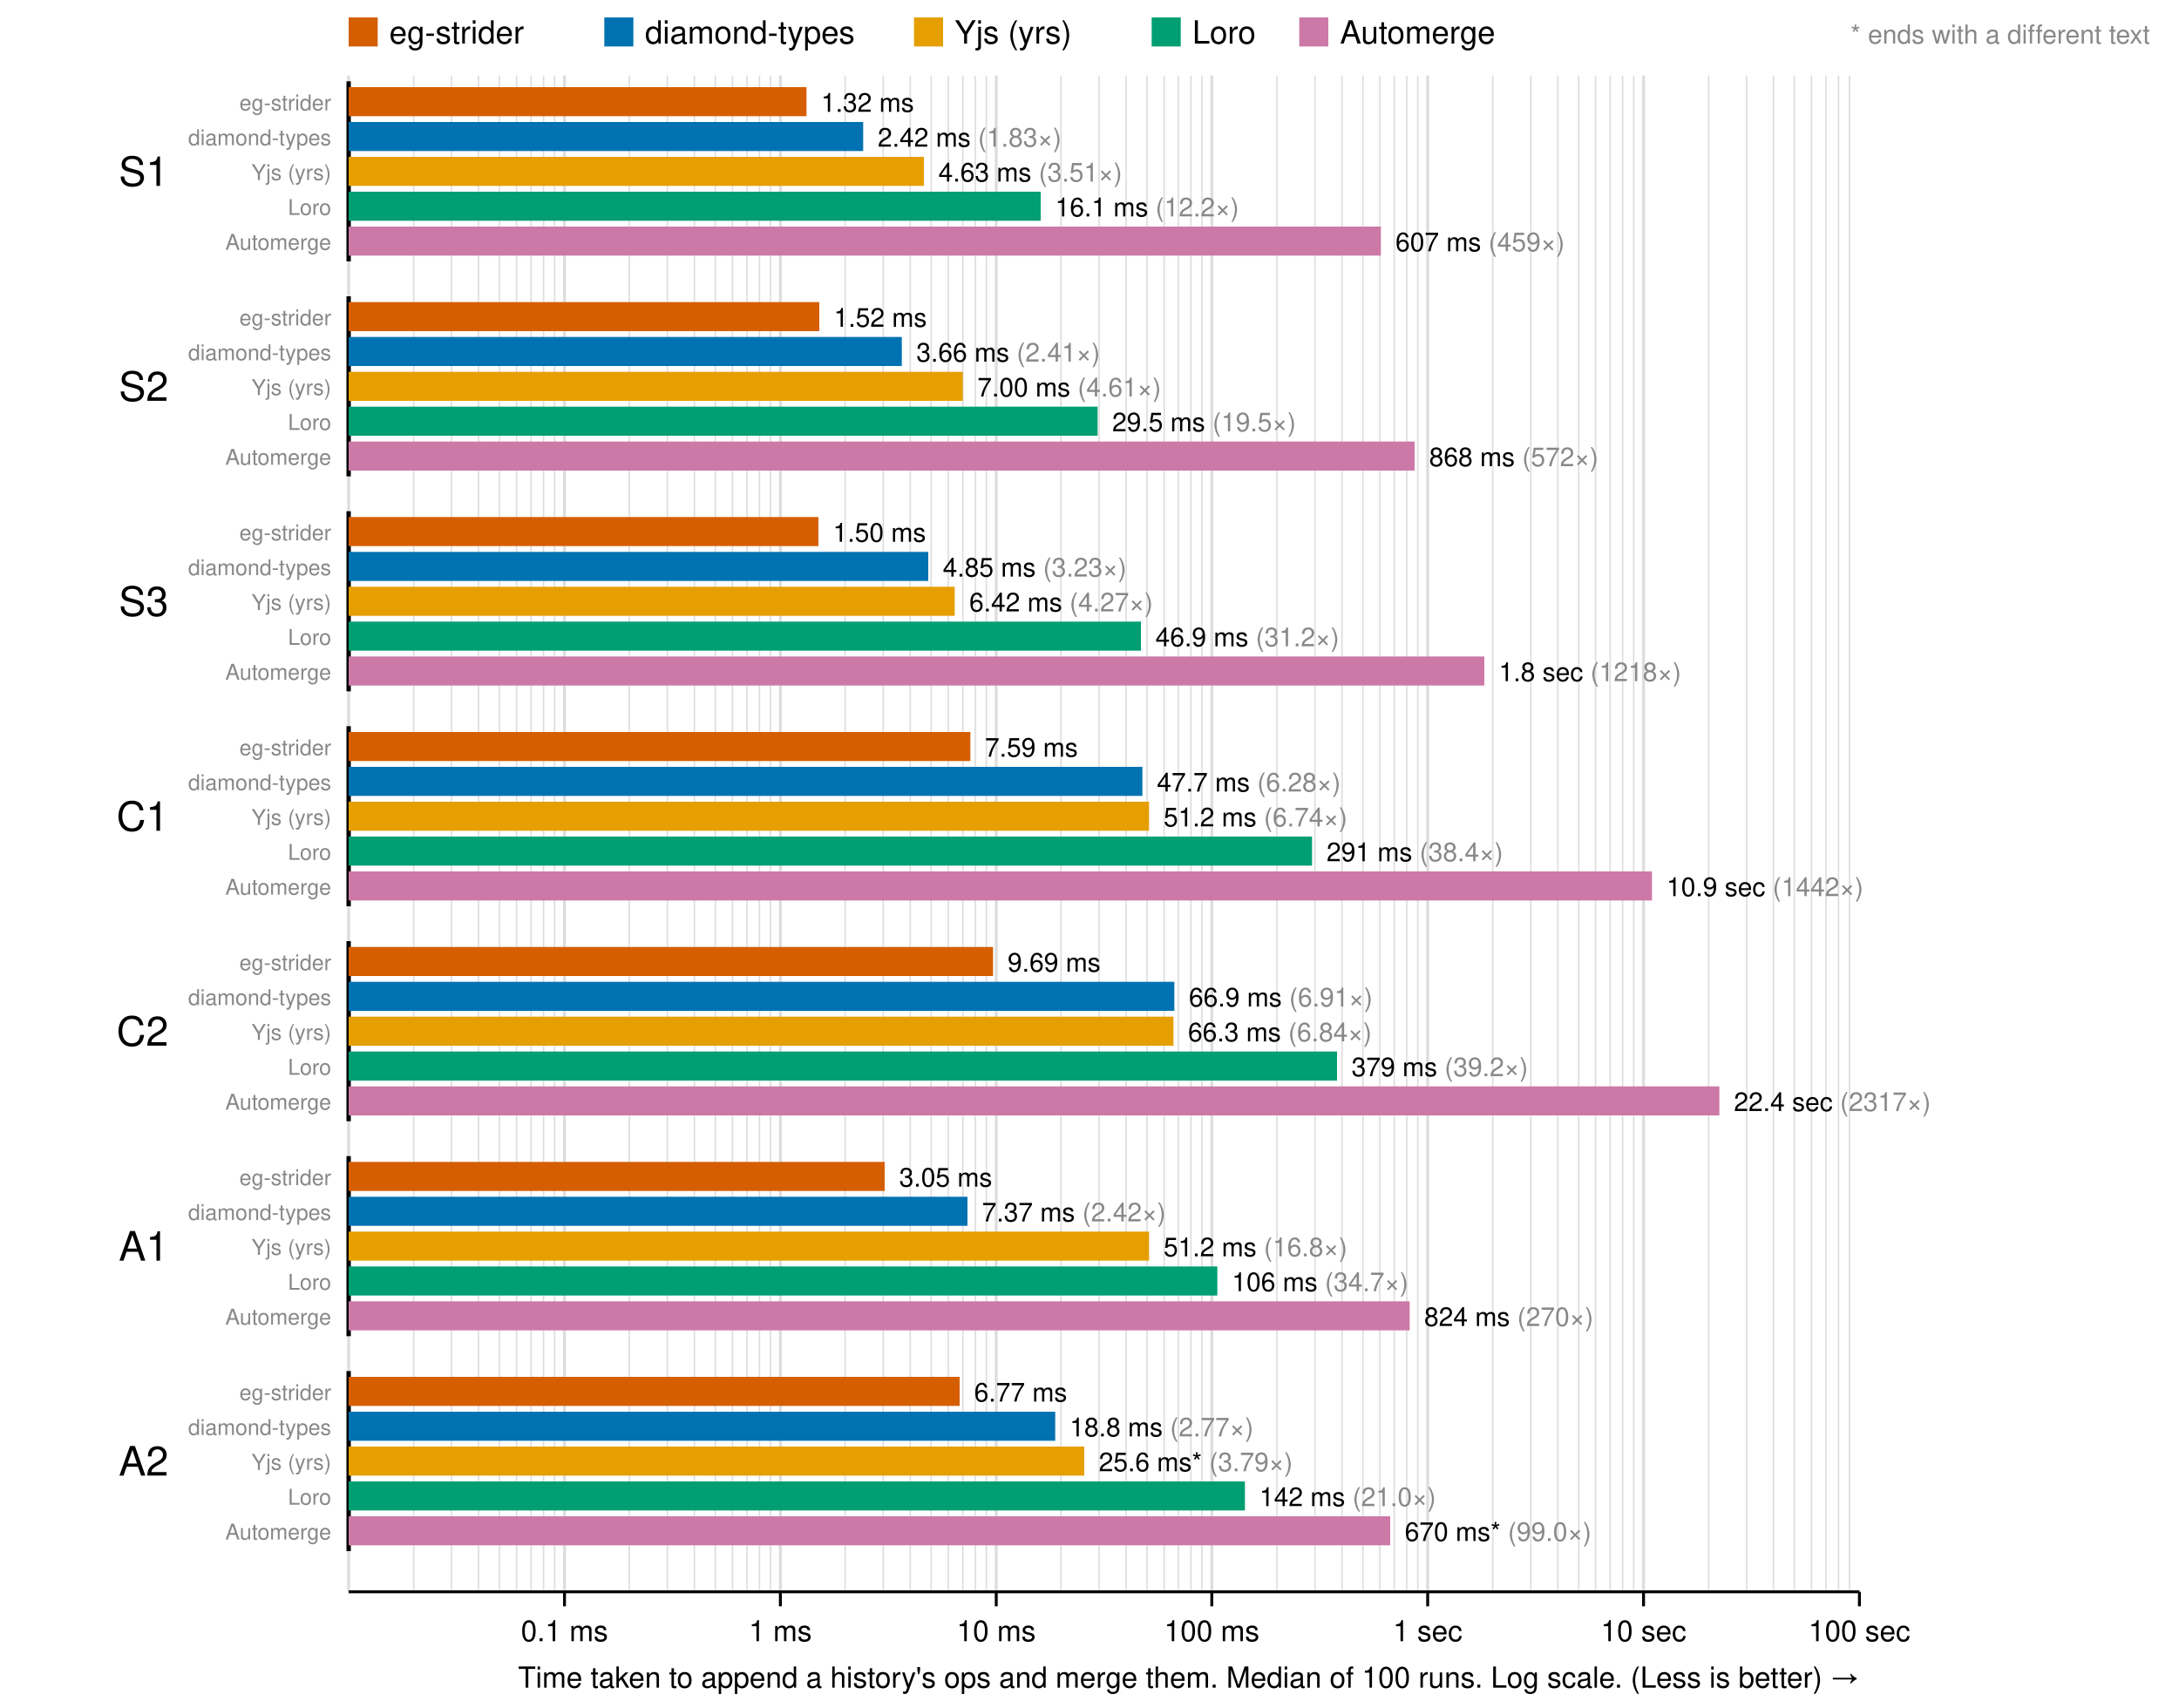
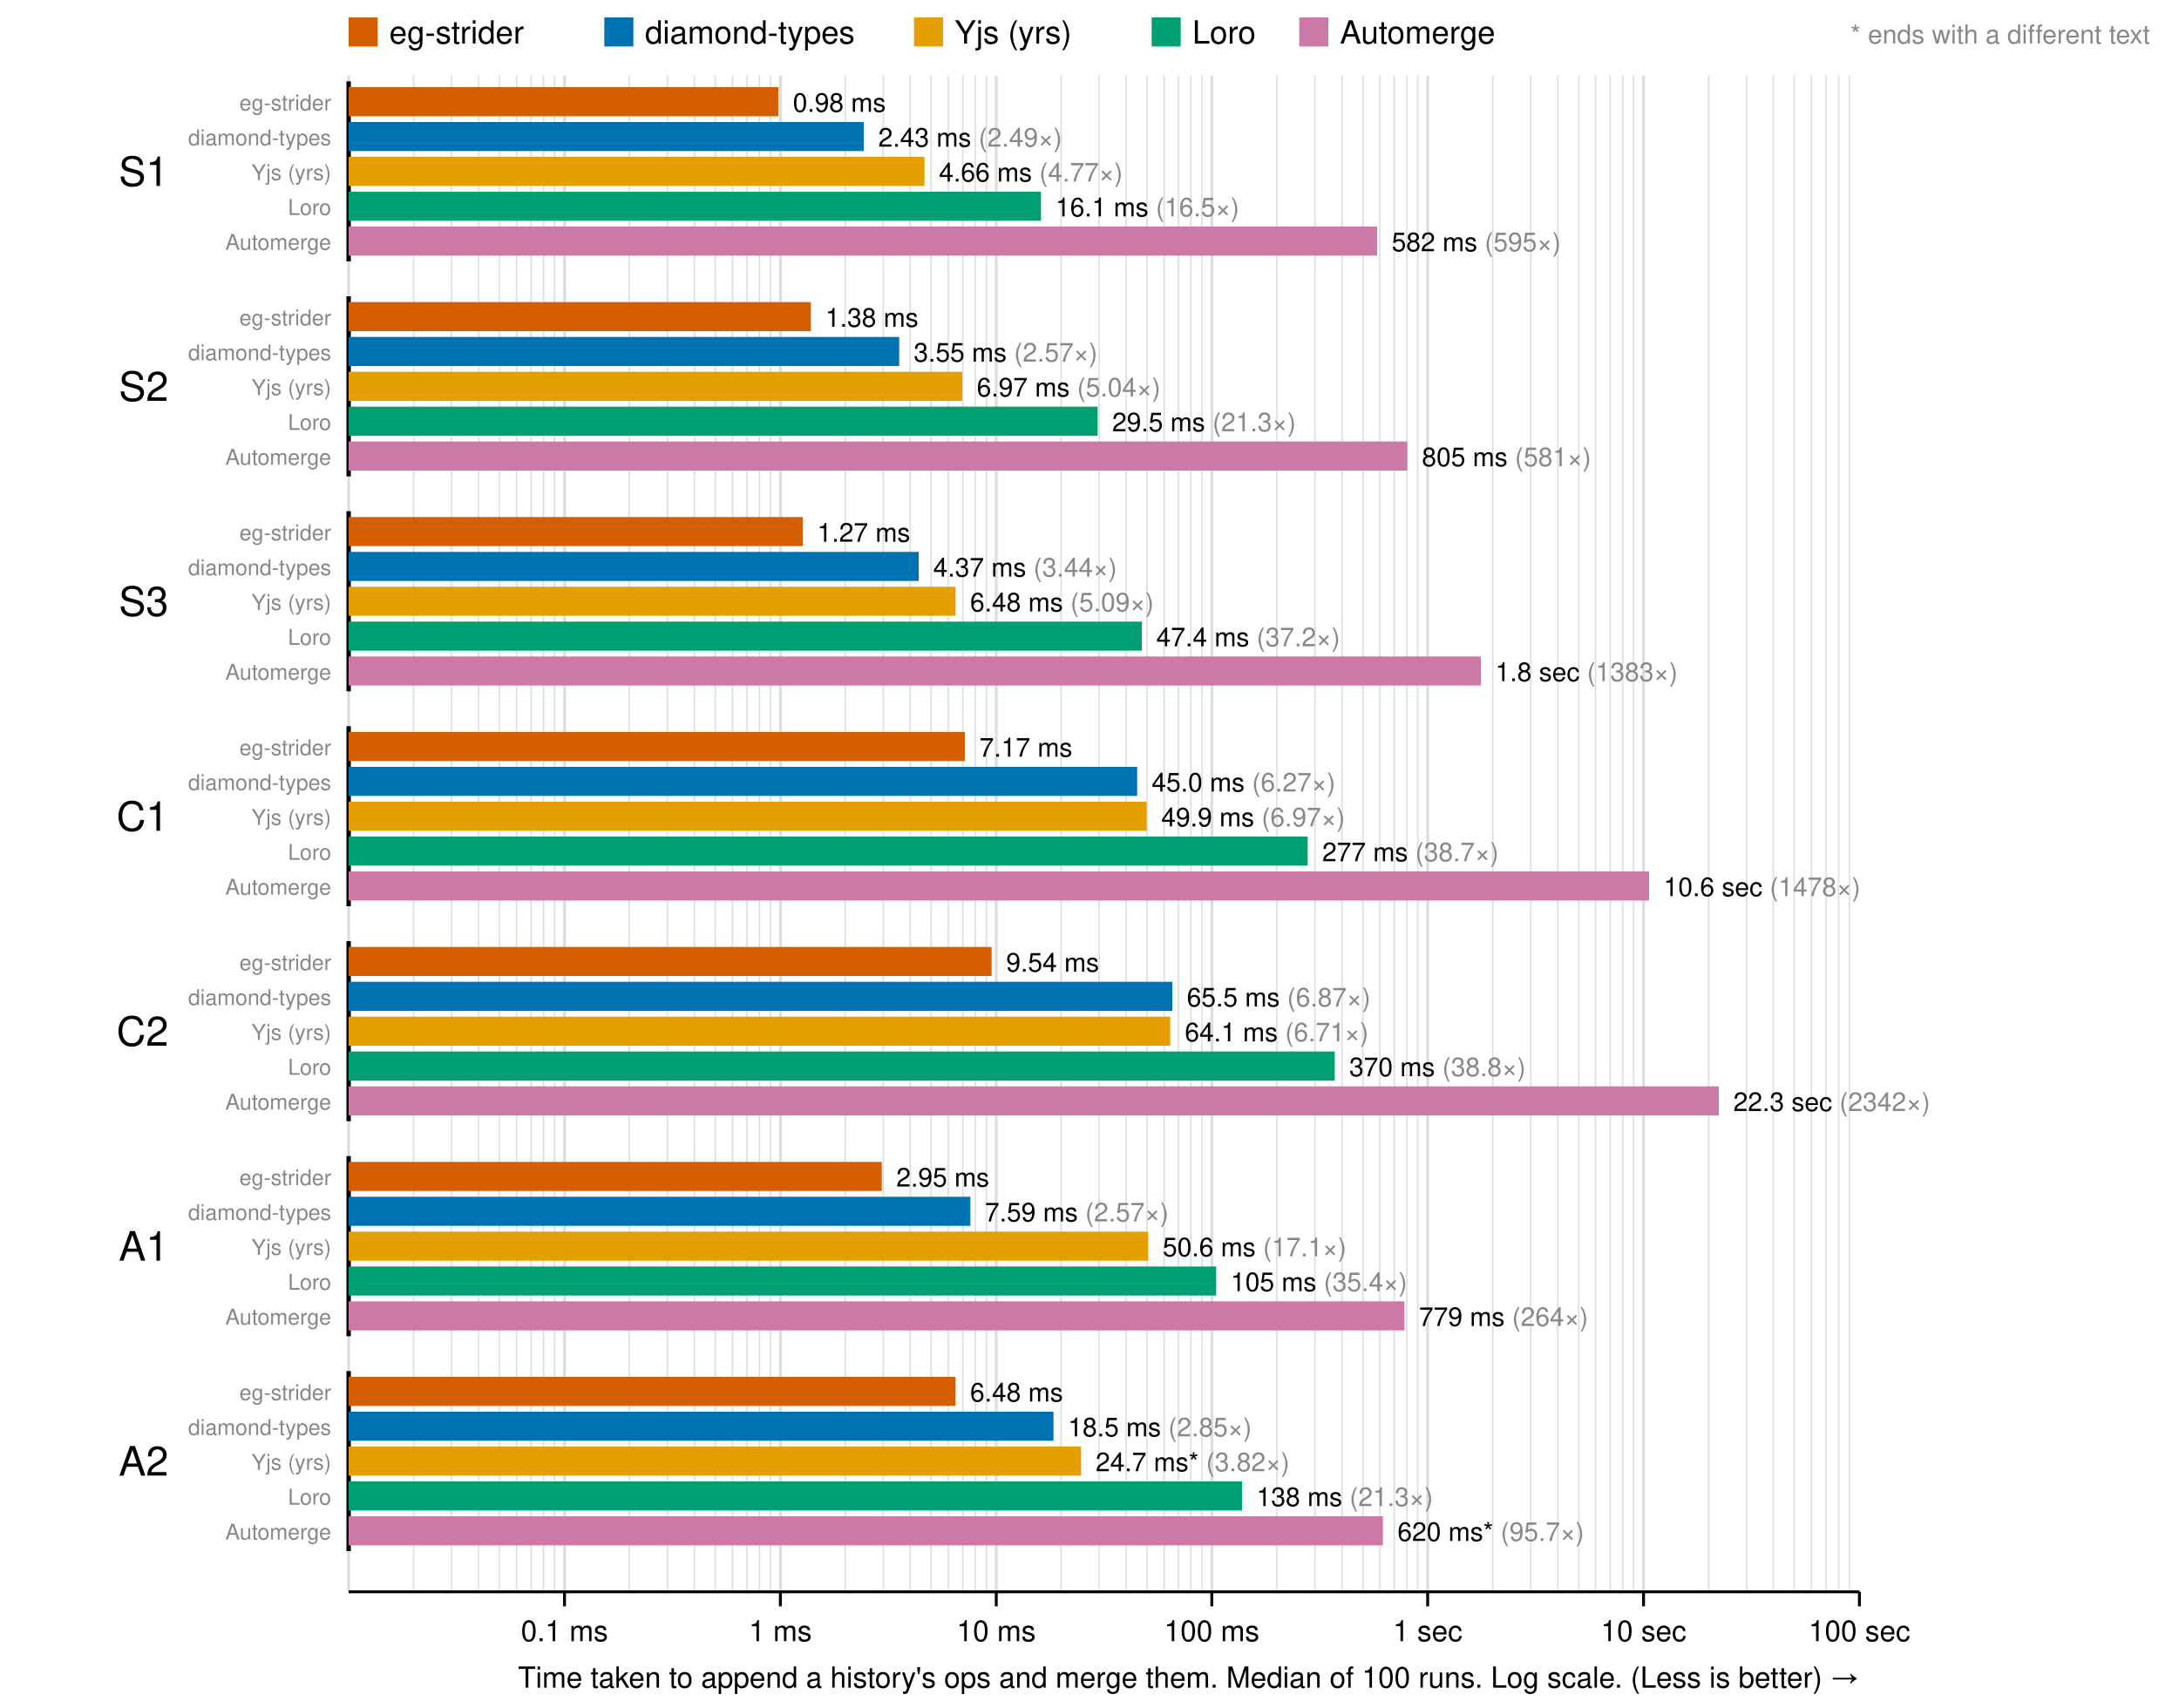
<svg xmlns="http://www.w3.org/2000/svg" viewBox="0 0 750 588" font-family="Helvetica, Arial, sans-serif">
  <rect width="750" height="588" fill="white" />
  <rect x="120" y="6" width="10" height="10" fill="#d55e00" />
  <text x="134" y="15" font-size="11">eg-strider</text>
  <rect x="208.0" y="6" width="10" height="10" fill="#0072b2" />
  <text x="222.0" y="15" font-size="11">diamond-types</text>
  <rect x="314.6" y="6" width="10" height="10" fill="#e69f00" />
  <text x="328.6" y="15" font-size="11">Yjs (yrs)</text>
  <rect x="396.4" y="6" width="10" height="10" fill="#009e73" />
  <text x="410.4" y="15" font-size="11">Loro</text>
  <rect x="447.2" y="6" width="10" height="10" fill="#cc79a7" />
  <text x="461.2" y="15" font-size="11">Automerge</text>
  <text x="740" y="15" font-size="9" fill="#888" text-anchor="end">* ends with a different text</text>
  <line x1="120.0" y1="26" x2="120.0" y2="548" stroke="#ddd" stroke-width="1" />
  <line x1="142.4" y1="26" x2="142.4" y2="548" stroke="#ddd" stroke-width="0.5" />
  <line x1="155.4" y1="26" x2="155.4" y2="548" stroke="#ddd" stroke-width="0.5" />
  <line x1="164.7" y1="26" x2="164.7" y2="548" stroke="#ddd" stroke-width="0.5" />
  <line x1="171.9" y1="26" x2="171.9" y2="548" stroke="#ddd" stroke-width="0.5" />
  <line x1="177.8" y1="26" x2="177.8" y2="548" stroke="#ddd" stroke-width="0.5" />
  <line x1="182.8" y1="26" x2="182.8" y2="548" stroke="#ddd" stroke-width="0.5" />
  <line x1="187.1" y1="26" x2="187.1" y2="548" stroke="#ddd" stroke-width="0.5" />
  <line x1="190.9" y1="26" x2="190.9" y2="548" stroke="#ddd" stroke-width="0.5" />
  <line x1="194.3" y1="26" x2="194.3" y2="548" stroke="#ddd" stroke-width="1" />
  <line x1="216.6" y1="26" x2="216.6" y2="548" stroke="#ddd" stroke-width="0.5" />
  <line x1="229.7" y1="26" x2="229.7" y2="548" stroke="#ddd" stroke-width="0.5" />
  <line x1="239.0" y1="26" x2="239.0" y2="548" stroke="#ddd" stroke-width="0.5" />
  <line x1="246.2" y1="26" x2="246.2" y2="548" stroke="#ddd" stroke-width="0.5" />
  <line x1="252.1" y1="26" x2="252.1" y2="548" stroke="#ddd" stroke-width="0.5" />
  <line x1="257.1" y1="26" x2="257.1" y2="548" stroke="#ddd" stroke-width="0.5" />
  <line x1="261.4" y1="26" x2="261.4" y2="548" stroke="#ddd" stroke-width="0.5" />
  <line x1="265.2" y1="26" x2="265.2" y2="548" stroke="#ddd" stroke-width="0.5" />
  <line x1="268.6" y1="26" x2="268.6" y2="548" stroke="#ddd" stroke-width="1" />
  <line x1="290.9" y1="26" x2="290.9" y2="548" stroke="#ddd" stroke-width="0.5" />
  <line x1="304.0" y1="26" x2="304.0" y2="548" stroke="#ddd" stroke-width="0.5" />
  <line x1="313.3" y1="26" x2="313.3" y2="548" stroke="#ddd" stroke-width="0.5" />
  <line x1="320.5" y1="26" x2="320.5" y2="548" stroke="#ddd" stroke-width="0.5" />
  <line x1="326.4" y1="26" x2="326.4" y2="548" stroke="#ddd" stroke-width="0.5" />
  <line x1="331.4" y1="26" x2="331.4" y2="548" stroke="#ddd" stroke-width="0.5" />
  <line x1="335.7" y1="26" x2="335.7" y2="548" stroke="#ddd" stroke-width="0.5" />
  <line x1="339.5" y1="26" x2="339.5" y2="548" stroke="#ddd" stroke-width="0.5" />
  <line x1="342.9" y1="26" x2="342.9" y2="548" stroke="#ddd" stroke-width="1" />
  <line x1="365.2" y1="26" x2="365.2" y2="548" stroke="#ddd" stroke-width="0.5" />
  <line x1="378.3" y1="26" x2="378.3" y2="548" stroke="#ddd" stroke-width="0.5" />
  <line x1="387.6" y1="26" x2="387.6" y2="548" stroke="#ddd" stroke-width="0.5" />
  <line x1="394.8" y1="26" x2="394.8" y2="548" stroke="#ddd" stroke-width="0.5" />
  <line x1="400.7" y1="26" x2="400.7" y2="548" stroke="#ddd" stroke-width="0.5" />
  <line x1="405.6" y1="26" x2="405.6" y2="548" stroke="#ddd" stroke-width="0.5" />
  <line x1="409.9" y1="26" x2="409.9" y2="548" stroke="#ddd" stroke-width="0.5" />
  <line x1="413.7" y1="26" x2="413.7" y2="548" stroke="#ddd" stroke-width="0.5" />
  <line x1="417.1" y1="26" x2="417.1" y2="548" stroke="#ddd" stroke-width="1" />
  <line x1="439.5" y1="26" x2="439.5" y2="548" stroke="#ddd" stroke-width="0.5" />
  <line x1="452.6" y1="26" x2="452.6" y2="548" stroke="#ddd" stroke-width="0.5" />
  <line x1="461.9" y1="26" x2="461.9" y2="548" stroke="#ddd" stroke-width="0.5" />
  <line x1="469.1" y1="26" x2="469.1" y2="548" stroke="#ddd" stroke-width="0.5" />
  <line x1="474.9" y1="26" x2="474.9" y2="548" stroke="#ddd" stroke-width="0.5" />
  <line x1="479.9" y1="26" x2="479.9" y2="548" stroke="#ddd" stroke-width="0.5" />
  <line x1="484.2" y1="26" x2="484.2" y2="548" stroke="#ddd" stroke-width="0.5" />
  <line x1="488.0" y1="26" x2="488.0" y2="548" stroke="#ddd" stroke-width="0.5" />
  <line x1="491.4" y1="26" x2="491.4" y2="548" stroke="#ddd" stroke-width="1" />
  <line x1="513.8" y1="26" x2="513.8" y2="548" stroke="#ddd" stroke-width="0.5" />
  <line x1="526.9" y1="26" x2="526.9" y2="548" stroke="#ddd" stroke-width="0.5" />
  <line x1="536.2" y1="26" x2="536.2" y2="548" stroke="#ddd" stroke-width="0.5" />
  <line x1="543.4" y1="26" x2="543.4" y2="548" stroke="#ddd" stroke-width="0.5" />
  <line x1="549.2" y1="26" x2="549.2" y2="548" stroke="#ddd" stroke-width="0.5" />
  <line x1="554.2" y1="26" x2="554.2" y2="548" stroke="#ddd" stroke-width="0.5" />
  <line x1="558.5" y1="26" x2="558.5" y2="548" stroke="#ddd" stroke-width="0.5" />
  <line x1="562.3" y1="26" x2="562.3" y2="548" stroke="#ddd" stroke-width="0.5" />
  <line x1="565.7" y1="26" x2="565.7" y2="548" stroke="#ddd" stroke-width="1" />
  <line x1="588.1" y1="26" x2="588.1" y2="548" stroke="#ddd" stroke-width="0.5" />
  <line x1="601.2" y1="26" x2="601.2" y2="548" stroke="#ddd" stroke-width="0.5" />
  <line x1="610.4" y1="26" x2="610.4" y2="548" stroke="#ddd" stroke-width="0.5" />
  <line x1="617.6" y1="26" x2="617.6" y2="548" stroke="#ddd" stroke-width="0.5" />
  <line x1="623.5" y1="26" x2="623.5" y2="548" stroke="#ddd" stroke-width="0.5" />
  <line x1="628.5" y1="26" x2="628.5" y2="548" stroke="#ddd" stroke-width="0.5" />
  <line x1="632.8" y1="26" x2="632.8" y2="548" stroke="#ddd" stroke-width="0.5" />
  <line x1="636.6" y1="26" x2="636.6" y2="548" stroke="#ddd" stroke-width="0.5" />
  <line x1="194.3" y1="548" x2="194.3" y2="553" stroke="black" />
  <text x="194.3" y="565" font-size="10" text-anchor="middle">0.1 ms</text>
  <line x1="268.6" y1="548" x2="268.6" y2="553" stroke="black" />
  <text x="268.6" y="565" font-size="10" text-anchor="middle">1 ms</text>
  <line x1="342.9" y1="548" x2="342.9" y2="553" stroke="black" />
  <text x="342.9" y="565" font-size="10" text-anchor="middle">10 ms</text>
  <line x1="417.1" y1="548" x2="417.1" y2="553" stroke="black" />
  <text x="417.1" y="565" font-size="10" text-anchor="middle">100 ms</text>
  <line x1="491.4" y1="548" x2="491.4" y2="553" stroke="black" />
  <text x="491.4" y="565" font-size="10" text-anchor="middle">1 sec</text>
  <line x1="565.7" y1="548" x2="565.7" y2="553" stroke="black" />
  <text x="565.7" y="565" font-size="10" text-anchor="middle">10 sec</text>
  <line x1="640.0" y1="548" x2="640.0" y2="553" stroke="black" />
  <text x="640.0" y="565" font-size="10" text-anchor="middle">100 sec</text>
  <line x1="120" y1="548" x2="640" y2="548" stroke="black" />
  <text x="640" y="581" font-size="10" text-anchor="end">Time taken to append a history's ops and merge them. Median of 100 runs. Log scale. (Less is better) →</text>
  <text x="58" y="64.0" font-size="14" text-anchor="end">S1</text>
  <line x1="120" y1="28" x2="120" y2="90" stroke="black" stroke-width="1.5" />
  <text x="114" y="38" font-size="7.5" fill="#888" text-anchor="end">eg-strider</text>
-   <rect x="120" y="30" width="157.6" height="10" fill="#d55e00" />
-   <text x="282.6" y="38.5" font-size="9">1.32 ms</text>
+   <rect x="120" y="30" width="147.9" height="10" fill="#d55e00" />
+   <text x="272.9" y="38.5" font-size="9">0.98 ms</text>
  <text x="114" y="50" font-size="7.5" fill="#888" text-anchor="end">diamond-types</text>
-   <rect x="120" y="42" width="177.1" height="10" fill="#0072b2" />
-   <text x="302.1" y="50.5" font-size="9">2.42 ms <tspan fill="#888">(1.83×)</tspan>
+   <rect x="120" y="42" width="177.3" height="10" fill="#0072b2" />
+   <text x="302.3" y="50.5" font-size="9">2.43 ms <tspan fill="#888">(2.49×)</tspan>
  </text>
  <text x="114" y="62" font-size="7.5" fill="#888" text-anchor="end">Yjs (yrs)</text>
-   <rect x="120" y="54" width="198.0" height="10" fill="#e69f00" />
-   <text x="323.0" y="62.5" font-size="9">4.63 ms <tspan fill="#888">(3.51×)</tspan>
+   <rect x="120" y="54" width="198.2" height="10" fill="#e69f00" />
+   <text x="323.2" y="62.5" font-size="9">4.66 ms <tspan fill="#888">(4.77×)</tspan>
  </text>
  <text x="114" y="74" font-size="7.5" fill="#888" text-anchor="end">Loro</text>
-   <rect x="120" y="66" width="238.2" height="10" fill="#009e73" />
-   <text x="363.2" y="74.5" font-size="9">16.1 ms <tspan fill="#888">(12.2×)</tspan>
+   <rect x="120" y="66" width="238.3" height="10" fill="#009e73" />
+   <text x="363.3" y="74.5" font-size="9">16.1 ms <tspan fill="#888">(16.5×)</tspan>
  </text>
  <text x="114" y="86" font-size="7.5" fill="#888" text-anchor="end">Automerge</text>
-   <rect x="120" y="78" width="355.3" height="10" fill="#cc79a7" />
-   <text x="480.3" y="86.5" font-size="9">607 ms <tspan fill="#888">(459×)</tspan>
+   <rect x="120" y="78" width="354.0" height="10" fill="#cc79a7" />
+   <text x="479.0" y="86.5" font-size="9">582 ms <tspan fill="#888">(595×)</tspan>
  </text>
  <text x="58" y="138.0" font-size="14" text-anchor="end">S2</text>
  <line x1="120" y1="102" x2="120" y2="164" stroke="black" stroke-width="1.5" />
  <text x="114" y="112" font-size="7.5" fill="#888" text-anchor="end">eg-strider</text>
-   <rect x="120" y="104" width="162.0" height="10" fill="#d55e00" />
-   <text x="287.0" y="112.5" font-size="9">1.52 ms</text>
+   <rect x="120" y="104" width="159.1" height="10" fill="#d55e00" />
+   <text x="284.1" y="112.5" font-size="9">1.38 ms</text>
  <text x="114" y="124" font-size="7.5" fill="#888" text-anchor="end">diamond-types</text>
-   <rect x="120" y="116" width="190.4" height="10" fill="#0072b2" />
-   <text x="315.4" y="124.5" font-size="9">3.66 ms <tspan fill="#888">(2.41×)</tspan>
+   <rect x="120" y="116" width="189.5" height="10" fill="#0072b2" />
+   <text x="314.5" y="124.5" font-size="9">3.55 ms <tspan fill="#888">(2.57×)</tspan>
  </text>
  <text x="114" y="136" font-size="7.5" fill="#888" text-anchor="end">Yjs (yrs)</text>
-   <rect x="120" y="128" width="211.4" height="10" fill="#e69f00" />
-   <text x="336.4" y="136.5" font-size="9">7.00 ms <tspan fill="#888">(4.61×)</tspan>
+   <rect x="120" y="128" width="211.2" height="10" fill="#e69f00" />
+   <text x="336.2" y="136.5" font-size="9">6.97 ms <tspan fill="#888">(5.04×)</tspan>
  </text>
  <text x="114" y="148" font-size="7.5" fill="#888" text-anchor="end">Loro</text>
  <rect x="120" y="140" width="257.8" height="10" fill="#009e73" />
-   <text x="382.8" y="148.5" font-size="9">29.5 ms <tspan fill="#888">(19.5×)</tspan>
+   <text x="382.8" y="148.5" font-size="9">29.5 ms <tspan fill="#888">(21.3×)</tspan>
  </text>
  <text x="114" y="160" font-size="7.5" fill="#888" text-anchor="end">Automerge</text>
-   <rect x="120" y="152" width="366.9" height="10" fill="#cc79a7" />
-   <text x="491.9" y="160.5" font-size="9">868 ms <tspan fill="#888">(572×)</tspan>
+   <rect x="120" y="152" width="364.4" height="10" fill="#cc79a7" />
+   <text x="489.4" y="160.5" font-size="9">805 ms <tspan fill="#888">(581×)</tspan>
  </text>
  <text x="58" y="212.0" font-size="14" text-anchor="end">S3</text>
  <line x1="120" y1="176" x2="120" y2="238" stroke="black" stroke-width="1.5" />
  <text x="114" y="186" font-size="7.5" fill="#888" text-anchor="end">eg-strider</text>
-   <rect x="120" y="178" width="161.7" height="10" fill="#d55e00" />
-   <text x="286.7" y="186.5" font-size="9">1.50 ms</text>
+   <rect x="120" y="178" width="156.3" height="10" fill="#d55e00" />
+   <text x="281.3" y="186.5" font-size="9">1.27 ms</text>
  <text x="114" y="198" font-size="7.5" fill="#888" text-anchor="end">diamond-types</text>
-   <rect x="120" y="190" width="199.5" height="10" fill="#0072b2" />
-   <text x="324.5" y="198.5" font-size="9">4.85 ms <tspan fill="#888">(3.23×)</tspan>
+   <rect x="120" y="190" width="196.2" height="10" fill="#0072b2" />
+   <text x="321.2" y="198.5" font-size="9">4.37 ms <tspan fill="#888">(3.44×)</tspan>
  </text>
  <text x="114" y="210" font-size="7.5" fill="#888" text-anchor="end">Yjs (yrs)</text>
-   <rect x="120" y="202" width="208.6" height="10" fill="#e69f00" />
-   <text x="333.6" y="210.5" font-size="9">6.42 ms <tspan fill="#888">(4.27×)</tspan>
+   <rect x="120" y="202" width="208.9" height="10" fill="#e69f00" />
+   <text x="333.9" y="210.5" font-size="9">6.48 ms <tspan fill="#888">(5.09×)</tspan>
  </text>
  <text x="114" y="222" font-size="7.5" fill="#888" text-anchor="end">Loro</text>
-   <rect x="120" y="214" width="272.7" height="10" fill="#009e73" />
-   <text x="397.7" y="222.5" font-size="9">46.9 ms <tspan fill="#888">(31.2×)</tspan>
+   <rect x="120" y="214" width="273.0" height="10" fill="#009e73" />
+   <text x="398.0" y="222.5" font-size="9">47.4 ms <tspan fill="#888">(37.2×)</tspan>
  </text>
  <text x="114" y="234" font-size="7.5" fill="#888" text-anchor="end">Automerge</text>
-   <rect x="120" y="226" width="390.9" height="10" fill="#cc79a7" />
-   <text x="515.9" y="234.5" font-size="9">1.8 sec <tspan fill="#888">(1218×)</tspan>
+   <rect x="120" y="226" width="389.7" height="10" fill="#cc79a7" />
+   <text x="514.7" y="234.5" font-size="9">1.8 sec <tspan fill="#888">(1383×)</tspan>
  </text>
  <text x="58" y="286.0" font-size="14" text-anchor="end">C1</text>
  <line x1="120" y1="250" x2="120" y2="312" stroke="black" stroke-width="1.5" />
  <text x="114" y="260" font-size="7.5" fill="#888" text-anchor="end">eg-strider</text>
-   <rect x="120" y="252" width="214.0" height="10" fill="#d55e00" />
-   <text x="339.0" y="260.5" font-size="9">7.59 ms</text>
+   <rect x="120" y="252" width="212.1" height="10" fill="#d55e00" />
+   <text x="337.1" y="260.5" font-size="9">7.17 ms</text>
  <text x="114" y="272" font-size="7.5" fill="#888" text-anchor="end">diamond-types</text>
-   <rect x="120" y="264" width="273.2" height="10" fill="#0072b2" />
-   <text x="398.2" y="272.5" font-size="9">47.7 ms <tspan fill="#888">(6.28×)</tspan>
+   <rect x="120" y="264" width="271.4" height="10" fill="#0072b2" />
+   <text x="396.4" y="272.5" font-size="9">45.0 ms <tspan fill="#888">(6.27×)</tspan>
  </text>
  <text x="114" y="284" font-size="7.5" fill="#888" text-anchor="end">Yjs (yrs)</text>
-   <rect x="120" y="276" width="275.5" height="10" fill="#e69f00" />
-   <text x="400.5" y="284.5" font-size="9">51.2 ms <tspan fill="#888">(6.74×)</tspan>
+   <rect x="120" y="276" width="274.7" height="10" fill="#e69f00" />
+   <text x="399.7" y="284.5" font-size="9">49.9 ms <tspan fill="#888">(6.97×)</tspan>
  </text>
  <text x="114" y="296" font-size="7.5" fill="#888" text-anchor="end">Loro</text>
-   <rect x="120" y="288" width="331.6" height="10" fill="#009e73" />
-   <text x="456.6" y="296.5" font-size="9">291 ms <tspan fill="#888">(38.4×)</tspan>
+   <rect x="120" y="288" width="330.1" height="10" fill="#009e73" />
+   <text x="455.1" y="296.5" font-size="9">277 ms <tspan fill="#888">(38.7×)</tspan>
  </text>
  <text x="114" y="308" font-size="7.5" fill="#888" text-anchor="end">Automerge</text>
-   <rect x="120" y="300" width="448.6" height="10" fill="#cc79a7" />
-   <text x="573.6" y="308.5" font-size="9">10.9 sec <tspan fill="#888">(1442×)</tspan>
+   <rect x="120" y="300" width="447.6" height="10" fill="#cc79a7" />
+   <text x="572.6" y="308.5" font-size="9">10.6 sec <tspan fill="#888">(1478×)</tspan>
  </text>
  <text x="58" y="360.0" font-size="14" text-anchor="end">C2</text>
  <line x1="120" y1="324" x2="120" y2="386" stroke="black" stroke-width="1.5" />
  <text x="114" y="334" font-size="7.5" fill="#888" text-anchor="end">eg-strider</text>
-   <rect x="120" y="326" width="221.8" height="10" fill="#d55e00" />
-   <text x="346.8" y="334.5" font-size="9">9.69 ms</text>
+   <rect x="120" y="326" width="221.3" height="10" fill="#d55e00" />
+   <text x="346.3" y="334.5" font-size="9">9.54 ms</text>
  <text x="114" y="346" font-size="7.5" fill="#888" text-anchor="end">diamond-types</text>
-   <rect x="120" y="338" width="284.2" height="10" fill="#0072b2" />
-   <text x="409.2" y="346.5" font-size="9">66.9 ms <tspan fill="#888">(6.91×)</tspan>
+   <rect x="120" y="338" width="283.5" height="10" fill="#0072b2" />
+   <text x="408.5" y="346.5" font-size="9">65.5 ms <tspan fill="#888">(6.87×)</tspan>
  </text>
  <text x="114" y="358" font-size="7.5" fill="#888" text-anchor="end">Yjs (yrs)</text>
-   <rect x="120" y="350" width="283.9" height="10" fill="#e69f00" />
-   <text x="408.9" y="358.5" font-size="9">66.3 ms <tspan fill="#888">(6.84×)</tspan>
+   <rect x="120" y="350" width="282.8" height="10" fill="#e69f00" />
+   <text x="407.8" y="358.5" font-size="9">64.1 ms <tspan fill="#888">(6.71×)</tspan>
  </text>
  <text x="114" y="370" font-size="7.5" fill="#888" text-anchor="end">Loro</text>
-   <rect x="120" y="362" width="340.2" height="10" fill="#009e73" />
-   <text x="465.2" y="370.5" font-size="9">379 ms <tspan fill="#888">(39.2×)</tspan>
+   <rect x="120" y="362" width="339.4" height="10" fill="#009e73" />
+   <text x="464.4" y="370.5" font-size="9">370 ms <tspan fill="#888">(38.8×)</tspan>
  </text>
  <text x="114" y="382" font-size="7.5" fill="#888" text-anchor="end">Automerge</text>
-   <rect x="120" y="374" width="471.8" height="10" fill="#cc79a7" />
-   <text x="596.8" y="382.5" font-size="9">22.4 sec <tspan fill="#888">(2317×)</tspan>
+   <rect x="120" y="374" width="471.6" height="10" fill="#cc79a7" />
+   <text x="596.6" y="382.5" font-size="9">22.3 sec <tspan fill="#888">(2342×)</tspan>
  </text>
  <text x="58" y="434.0" font-size="14" text-anchor="end">A1</text>
  <line x1="120" y1="398" x2="120" y2="460" stroke="black" stroke-width="1.5" />
  <text x="114" y="408" font-size="7.5" fill="#888" text-anchor="end">eg-strider</text>
-   <rect x="120" y="400" width="184.5" height="10" fill="#d55e00" />
-   <text x="309.5" y="408.5" font-size="9">3.05 ms</text>
+   <rect x="120" y="400" width="183.5" height="10" fill="#d55e00" />
+   <text x="308.5" y="408.5" font-size="9">2.95 ms</text>
  <text x="114" y="420" font-size="7.5" fill="#888" text-anchor="end">diamond-types</text>
-   <rect x="120" y="412" width="213.0" height="10" fill="#0072b2" />
-   <text x="338.0" y="420.5" font-size="9">7.37 ms <tspan fill="#888">(2.42×)</tspan>
+   <rect x="120" y="412" width="214.0" height="10" fill="#0072b2" />
+   <text x="339.0" y="420.5" font-size="9">7.59 ms <tspan fill="#888">(2.57×)</tspan>
  </text>
  <text x="114" y="432" font-size="7.5" fill="#888" text-anchor="end">Yjs (yrs)</text>
-   <rect x="120" y="424" width="275.5" height="10" fill="#e69f00" />
-   <text x="400.5" y="432.5" font-size="9">51.2 ms <tspan fill="#888">(16.8×)</tspan>
+   <rect x="120" y="424" width="275.2" height="10" fill="#e69f00" />
+   <text x="400.2" y="432.5" font-size="9">50.6 ms <tspan fill="#888">(17.1×)</tspan>
  </text>
  <text x="114" y="444" font-size="7.5" fill="#888" text-anchor="end">Loro</text>
-   <rect x="120" y="436" width="299.0" height="10" fill="#009e73" />
-   <text x="424.0" y="444.5" font-size="9">106 ms <tspan fill="#888">(34.7×)</tspan>
+   <rect x="120" y="436" width="298.6" height="10" fill="#009e73" />
+   <text x="423.6" y="444.5" font-size="9">105 ms <tspan fill="#888">(35.4×)</tspan>
  </text>
  <text x="114" y="456" font-size="7.5" fill="#888" text-anchor="end">Automerge</text>
-   <rect x="120" y="448" width="365.2" height="10" fill="#cc79a7" />
-   <text x="490.2" y="456.5" font-size="9">824 ms <tspan fill="#888">(270×)</tspan>
+   <rect x="120" y="448" width="363.4" height="10" fill="#cc79a7" />
+   <text x="488.4" y="456.5" font-size="9">779 ms <tspan fill="#888">(264×)</tspan>
  </text>
  <text x="58" y="508.0" font-size="14" text-anchor="end">A2</text>
  <line x1="120" y1="472" x2="120" y2="534" stroke="black" stroke-width="1.5" />
  <text x="114" y="482" font-size="7.5" fill="#888" text-anchor="end">eg-strider</text>
-   <rect x="120" y="474" width="210.3" height="10" fill="#d55e00" />
-   <text x="335.3" y="482.5" font-size="9">6.77 ms</text>
+   <rect x="120" y="474" width="208.9" height="10" fill="#d55e00" />
+   <text x="333.9" y="482.5" font-size="9">6.48 ms</text>
  <text x="114" y="494" font-size="7.5" fill="#888" text-anchor="end">diamond-types</text>
-   <rect x="120" y="486" width="243.2" height="10" fill="#0072b2" />
-   <text x="368.2" y="494.5" font-size="9">18.8 ms <tspan fill="#888">(2.77×)</tspan>
+   <rect x="120" y="486" width="242.6" height="10" fill="#0072b2" />
+   <text x="367.6" y="494.5" font-size="9">18.5 ms <tspan fill="#888">(2.85×)</tspan>
  </text>
  <text x="114" y="506" font-size="7.5" fill="#888" text-anchor="end">Yjs (yrs)</text>
-   <rect x="120" y="498" width="253.2" height="10" fill="#e69f00" />
-   <text x="378.2" y="506.5" font-size="9">25.6 ms* <tspan fill="#888">(3.79×)</tspan>
+   <rect x="120" y="498" width="252.1" height="10" fill="#e69f00" />
+   <text x="377.1" y="506.5" font-size="9">24.7 ms* <tspan fill="#888">(3.82×)</tspan>
  </text>
  <text x="114" y="518" font-size="7.5" fill="#888" text-anchor="end">Loro</text>
-   <rect x="120" y="510" width="308.5" height="10" fill="#009e73" />
-   <text x="433.5" y="518.5" font-size="9">142 ms <tspan fill="#888">(21.0×)</tspan>
+   <rect x="120" y="510" width="307.5" height="10" fill="#009e73" />
+   <text x="432.5" y="518.5" font-size="9">138 ms <tspan fill="#888">(21.3×)</tspan>
  </text>
  <text x="114" y="530" font-size="7.5" fill="#888" text-anchor="end">Automerge</text>
-   <rect x="120" y="522" width="358.5" height="10" fill="#cc79a7" />
-   <text x="483.5" y="530.5" font-size="9">670 ms* <tspan fill="#888">(99.0×)</tspan>
+   <rect x="120" y="522" width="356.0" height="10" fill="#cc79a7" />
+   <text x="481.0" y="530.5" font-size="9">620 ms* <tspan fill="#888">(95.7×)</tspan>
  </text>
</svg>
